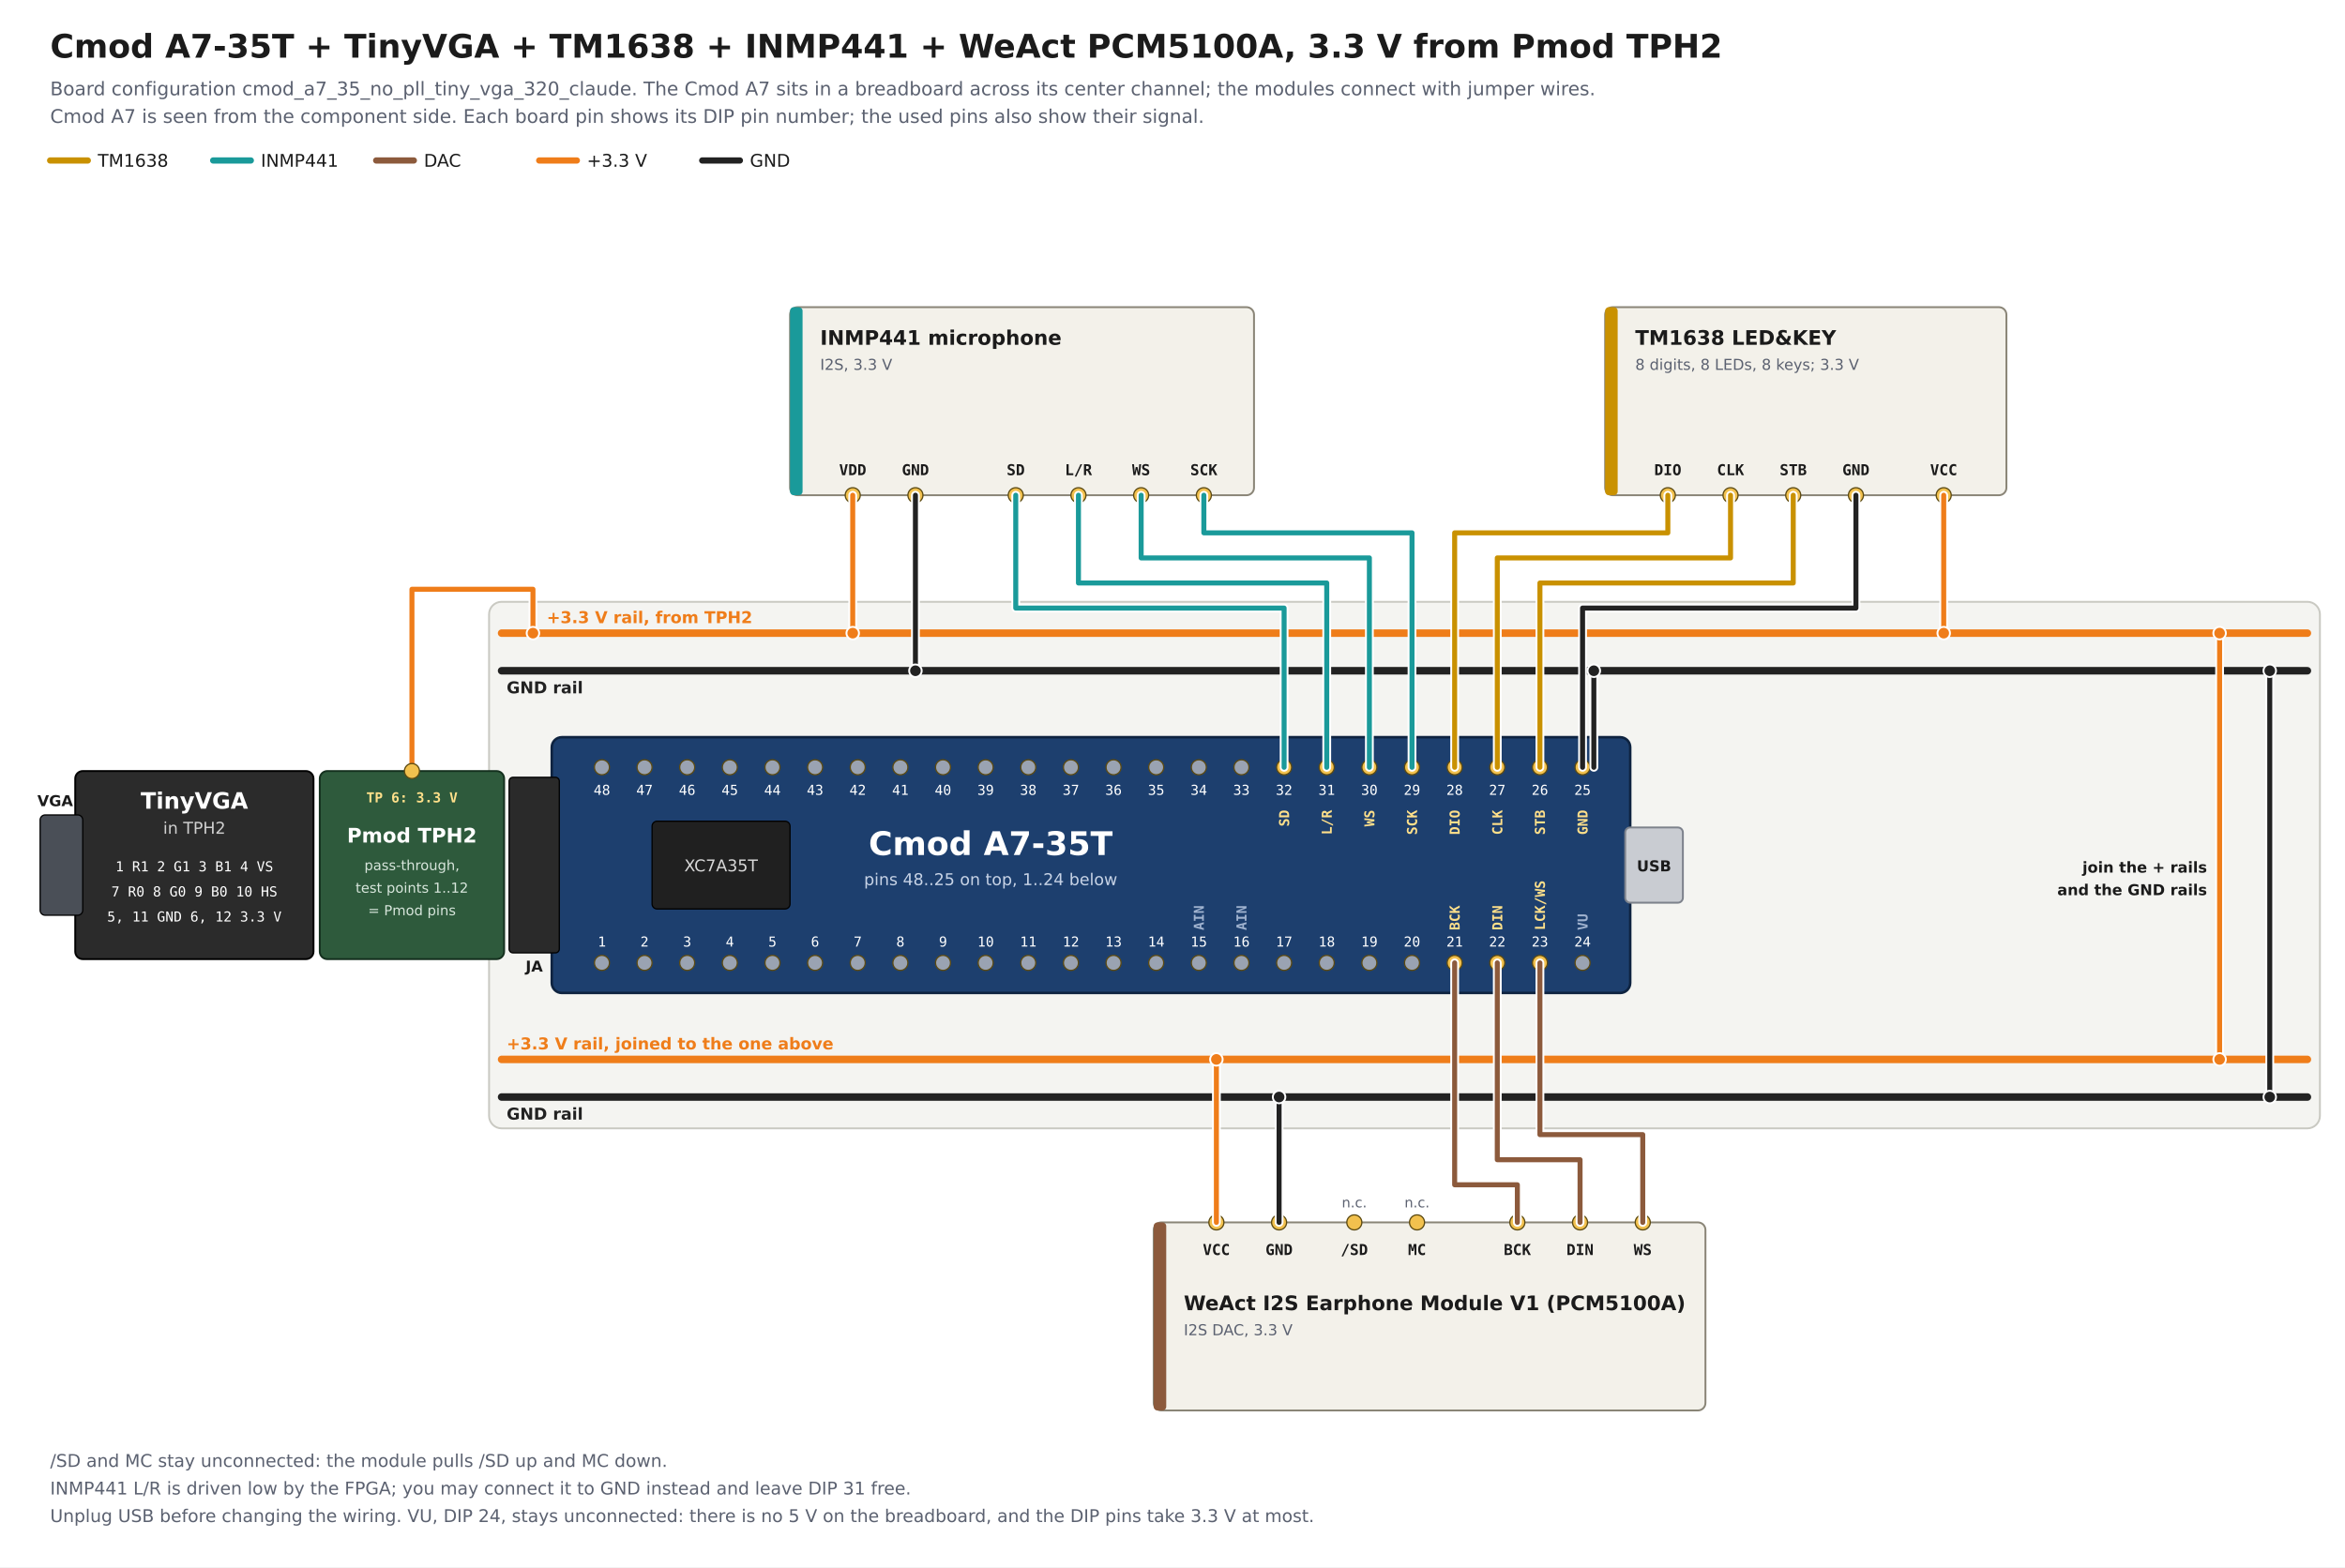
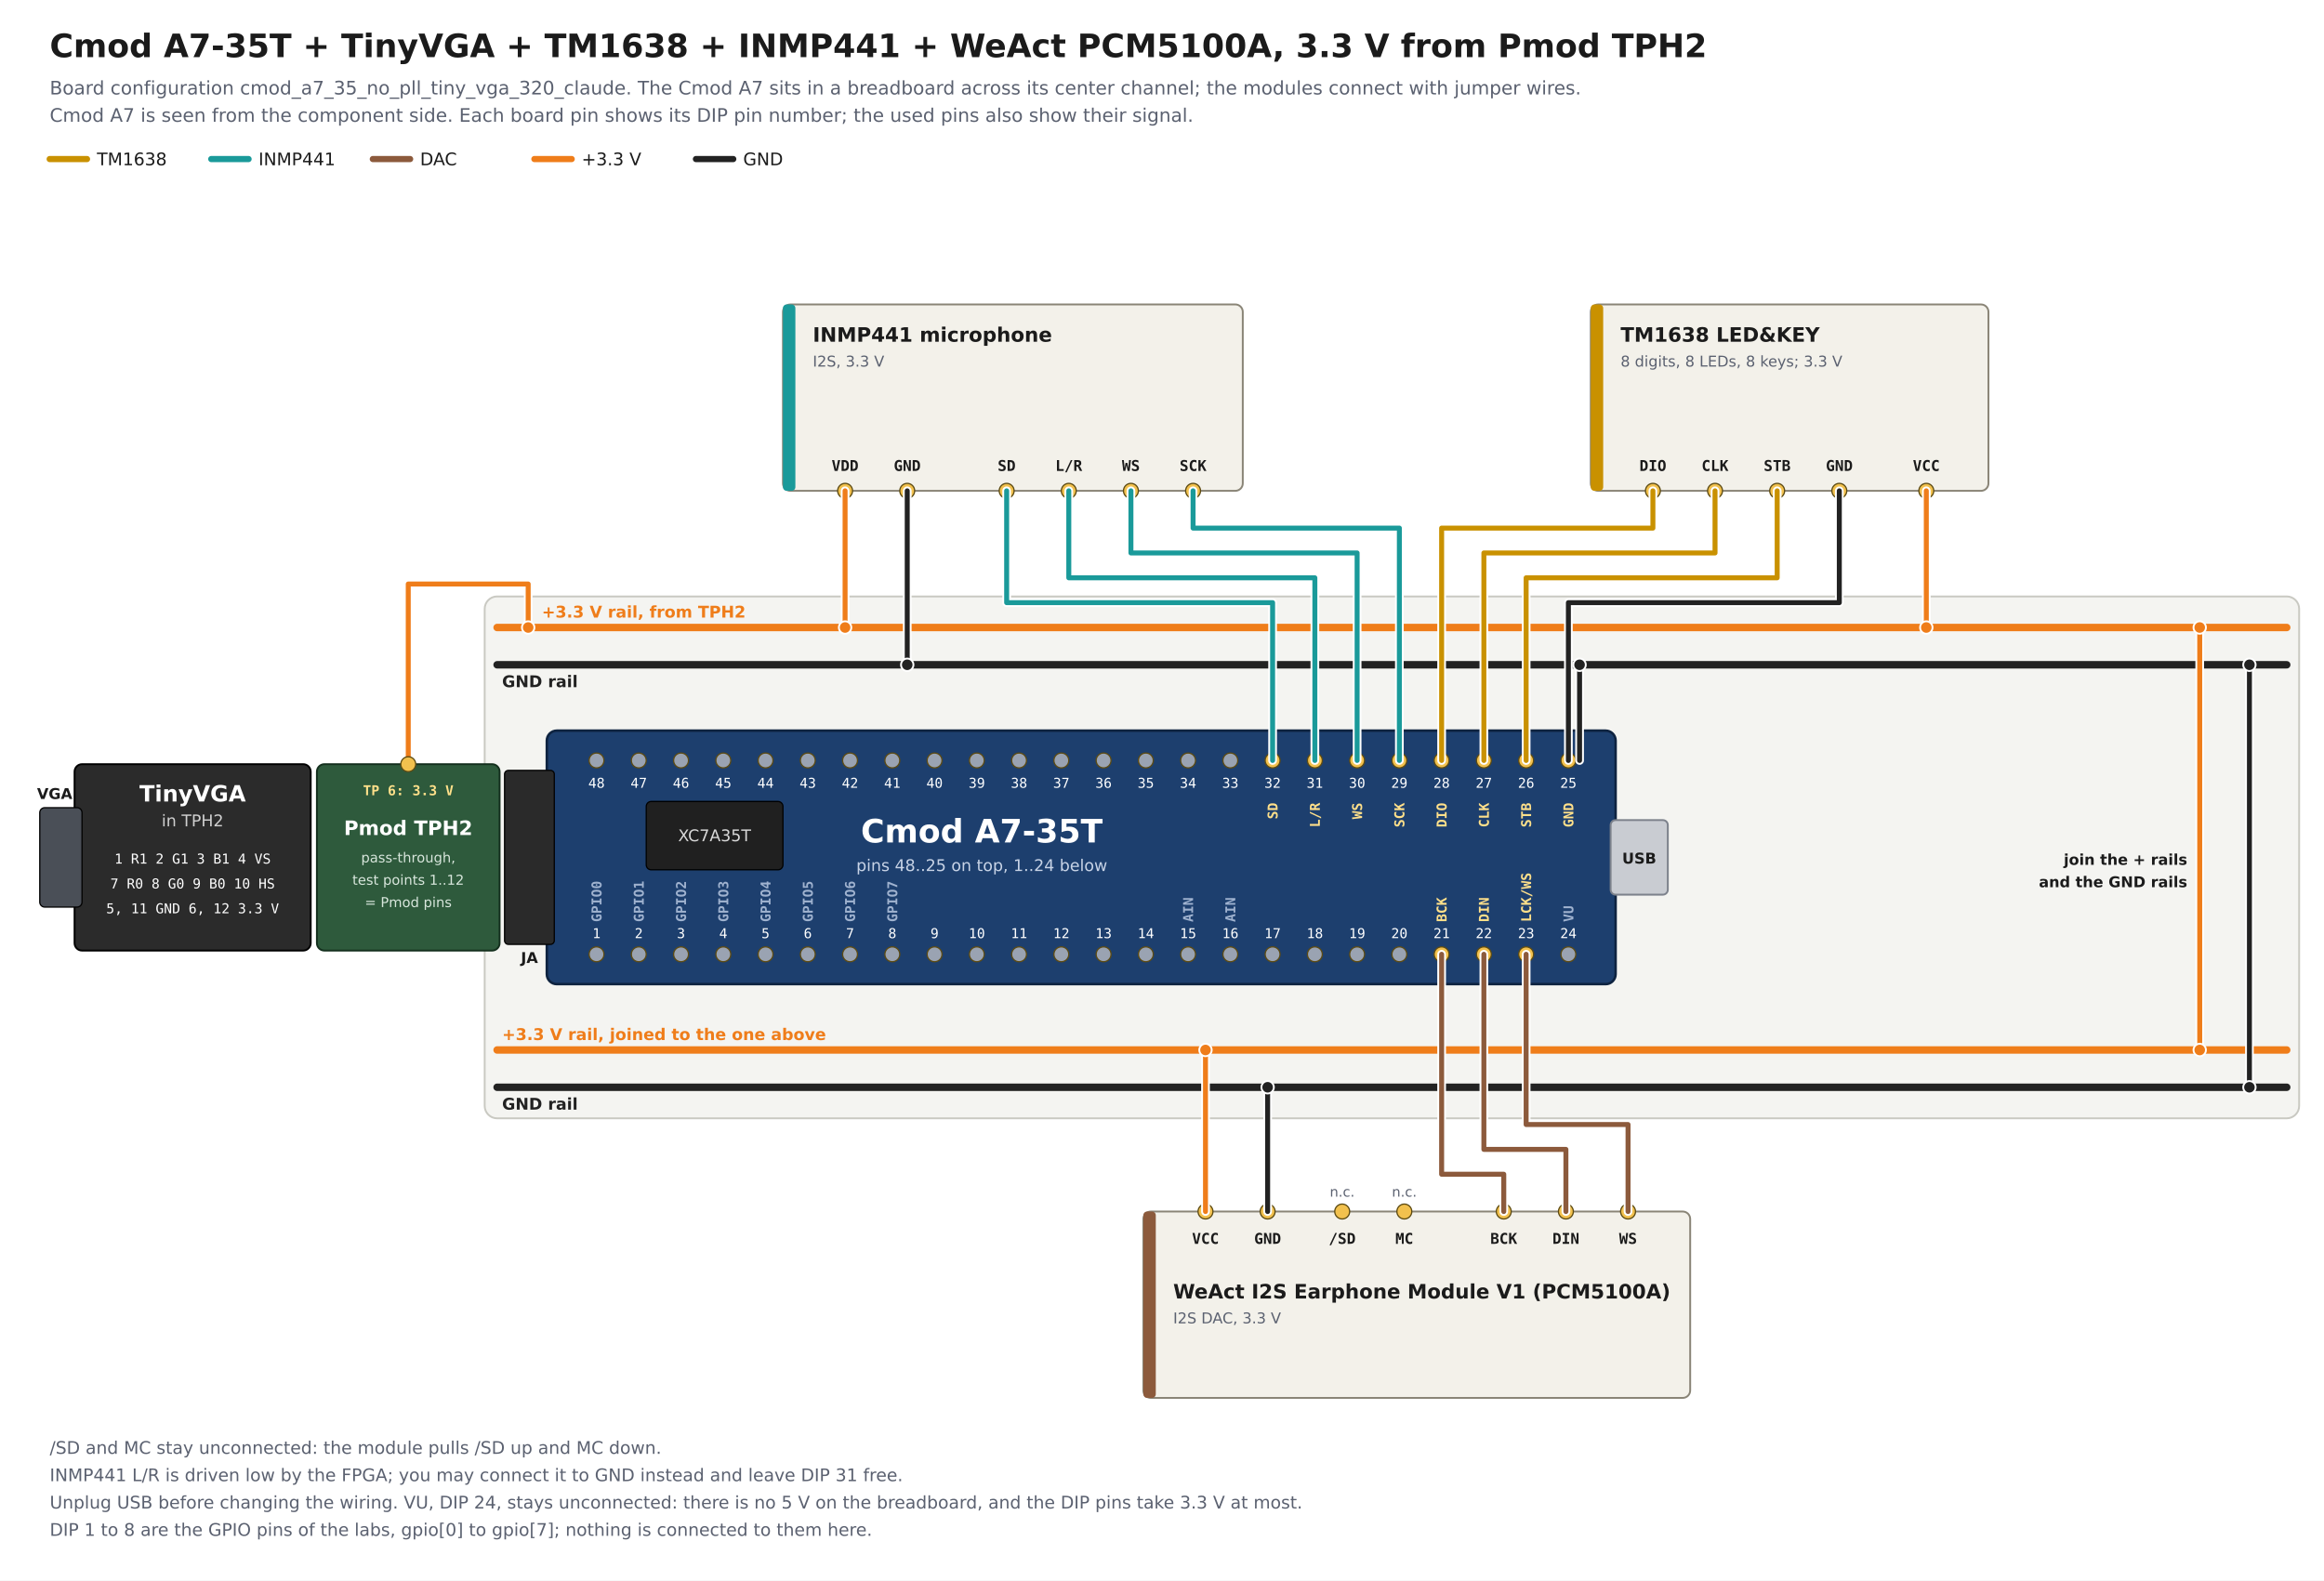
- <svg xmlns="http://www.w3.org/2000/svg" width="1870" height="1250" viewBox="0 0 1870 1250">
-   <rect width="1870" height="1250" fill="#ffffff" />
+ <svg xmlns="http://www.w3.org/2000/svg" width="1870" height="1272" viewBox="0 0 1870 1272">
+   <rect width="1870" height="1272" fill="#ffffff" />
  <text x="40" y="46" font-family="DejaVu Sans, Liberation Sans, Arial, sans-serif" font-size="26" font-weight="bold" fill="#1b1b1b" text-anchor="start">Cmod A7-35T + TinyVGA + TM1638 + INMP441 + WeAct PCM5100A, 3.3 V from Pmod TPH2</text>
  <text x="40" y="76" font-family="DejaVu Sans, Liberation Sans, Arial, sans-serif" font-size="15" font-weight="normal" fill="#5b6170" text-anchor="start">Board configuration cmod_a7_35_no_pll_tiny_vga_320_claude. The Cmod A7 sits in a breadboard across its center channel; the modules connect with jumper wires.</text>
  <text x="40" y="98" font-family="DejaVu Sans, Liberation Sans, Arial, sans-serif" font-size="15" font-weight="normal" fill="#5b6170" text-anchor="start">Cmod A7 is seen from the component side. Each board pin shows its DIP pin number; the used pins also show their signal.</text>
  <line x1="40" y1="128" x2="70" y2="128" stroke="#c99100" stroke-width="5" stroke-linecap="round" />
  <text x="78" y="133" font-family="DejaVu Sans, Liberation Sans, Arial, sans-serif" font-size="14" font-weight="normal" fill="#1b1b1b" text-anchor="start">TM1638</text>
  <line x1="170" y1="128" x2="200" y2="128" stroke="#1a9a9a" stroke-width="5" stroke-linecap="round" />
  <text x="208" y="133" font-family="DejaVu Sans, Liberation Sans, Arial, sans-serif" font-size="14" font-weight="normal" fill="#1b1b1b" text-anchor="start">INMP441</text>
  <line x1="300" y1="128" x2="330" y2="128" stroke="#8c5a3c" stroke-width="5" stroke-linecap="round" />
  <text x="338" y="133" font-family="DejaVu Sans, Liberation Sans, Arial, sans-serif" font-size="14" font-weight="normal" fill="#1b1b1b" text-anchor="start">DAC</text>
  <line x1="430" y1="128" x2="460" y2="128" stroke="#ef7d1a" stroke-width="5" stroke-linecap="round" />
  <text x="468" y="133" font-family="DejaVu Sans, Liberation Sans, Arial, sans-serif" font-size="14" font-weight="normal" fill="#1b1b1b" text-anchor="start">+3.3 V</text>
  <line x1="560" y1="128" x2="590" y2="128" stroke="#222222" stroke-width="5" stroke-linecap="round" />
  <text x="598" y="133" font-family="DejaVu Sans, Liberation Sans, Arial, sans-serif" font-size="14" font-weight="normal" fill="#1b1b1b" text-anchor="start">GND</text>
  <g transform="translate(150 0)">
    <rect x="240" y="480" width="1460" height="420" rx="10" fill="#f4f4f1" stroke="#c9c9c2" stroke-width="1.5" />
    <text x="286" y="497" font-family="DejaVu Sans, Liberation Sans, Arial, sans-serif" font-size="13" font-weight="bold" fill="#ef7d1a" text-anchor="start">+3.3 V rail, from TPH2</text>
    <text x="254" y="553" font-family="DejaVu Sans, Liberation Sans, Arial, sans-serif" font-size="13" font-weight="bold" fill="#222222" text-anchor="start">GND rail</text>
    <text x="254" y="837" font-family="DejaVu Sans, Liberation Sans, Arial, sans-serif" font-size="13" font-weight="bold" fill="#ef7d1a" text-anchor="start">+3.3 V rail, joined to the one above</text>
    <text x="254" y="893" font-family="DejaVu Sans, Liberation Sans, Arial, sans-serif" font-size="13" font-weight="bold" fill="#222222" text-anchor="start">GND rail</text>
    <line x1="250" y1="505" x2="1690" y2="505" stroke="#ef7d1a" stroke-width="6" stroke-linecap="round" />
    <line x1="250" y1="535" x2="1690" y2="535" stroke="#222222" stroke-width="6" stroke-linecap="round" />
    <line x1="250" y1="845" x2="1690" y2="845" stroke="#ef7d1a" stroke-width="6" stroke-linecap="round" />
    <line x1="250" y1="875" x2="1690" y2="875" stroke="#222222" stroke-width="6" stroke-linecap="round" />
    <rect x="290" y="588" width="860" height="204" rx="8" fill="#1d3f6e" stroke="#0e2340" stroke-width="2" />
    <rect x="1146" y="660" width="46" height="60" rx="4" fill="#c9ccd2" stroke="#7d828c" stroke-width="1.5" />
    <text x="1169" y="695" font-family="DejaVu Sans, Liberation Sans, Arial, sans-serif" font-size="12" font-weight="bold" fill="#1b1b1b" text-anchor="middle">USB</text>
-     <rect x="370" y="655" width="110" height="70" rx="4" fill="#202020" stroke="#000000" stroke-width="1" />
-     <text x="425" y="695" font-family="DejaVu Sans, Liberation Sans, Arial, sans-serif" font-size="13" font-weight="normal" fill="#d8d8d8" text-anchor="middle">XC7A35T</text>
-     <text x="640" y="682" font-family="DejaVu Sans, Liberation Sans, Arial, sans-serif" font-size="26" font-weight="bold" fill="#ffffff" text-anchor="middle">Cmod A7-35T</text>
-     <text x="640" y="706" font-family="DejaVu Sans, Liberation Sans, Arial, sans-serif" font-size="13" font-weight="normal" fill="#c7d3e6" text-anchor="middle">pins 48..25 on top, 1..24 below</text>
+     <rect x="370" y="645" width="110" height="55" rx="4" fill="#202020" stroke="#000000" stroke-width="1" />
+     <text x="425" y="677" font-family="DejaVu Sans, Liberation Sans, Arial, sans-serif" font-size="13" font-weight="normal" fill="#d8d8d8" text-anchor="middle">XC7A35T</text>
+     <text x="640" y="678" font-family="DejaVu Sans, Liberation Sans, Arial, sans-serif" font-size="26" font-weight="bold" fill="#ffffff" text-anchor="middle">Cmod A7-35T</text>
+     <text x="640" y="701" font-family="DejaVu Sans, Liberation Sans, Arial, sans-serif" font-size="13" font-weight="normal" fill="#c7d3e6" text-anchor="middle">pins 48..25 on top, 1..24 below</text>
    <circle cx="330" cy="768" r="6" fill="#9aa3b2" stroke="#5c4a12" stroke-width="1" />
    <text x="330" y="755" font-family="DejaVu Sans Mono, Liberation Mono, monospace" font-size="11" font-weight="normal" fill="#ffffff" text-anchor="middle">1</text>
+     <text x="334" y="742" font-family="DejaVu Sans Mono, Liberation Mono, monospace" font-size="11" font-weight="bold" fill="#9fb2cf" text-anchor="start" transform="rotate(-90 334 742)">GPIO0</text>
    <circle cx="364" cy="768" r="6" fill="#9aa3b2" stroke="#5c4a12" stroke-width="1" />
    <text x="364" y="755" font-family="DejaVu Sans Mono, Liberation Mono, monospace" font-size="11" font-weight="normal" fill="#ffffff" text-anchor="middle">2</text>
+     <text x="368" y="742" font-family="DejaVu Sans Mono, Liberation Mono, monospace" font-size="11" font-weight="bold" fill="#9fb2cf" text-anchor="start" transform="rotate(-90 368 742)">GPIO1</text>
    <circle cx="398" cy="768" r="6" fill="#9aa3b2" stroke="#5c4a12" stroke-width="1" />
    <text x="398" y="755" font-family="DejaVu Sans Mono, Liberation Mono, monospace" font-size="11" font-weight="normal" fill="#ffffff" text-anchor="middle">3</text>
+     <text x="402" y="742" font-family="DejaVu Sans Mono, Liberation Mono, monospace" font-size="11" font-weight="bold" fill="#9fb2cf" text-anchor="start" transform="rotate(-90 402 742)">GPIO2</text>
    <circle cx="432" cy="768" r="6" fill="#9aa3b2" stroke="#5c4a12" stroke-width="1" />
    <text x="432" y="755" font-family="DejaVu Sans Mono, Liberation Mono, monospace" font-size="11" font-weight="normal" fill="#ffffff" text-anchor="middle">4</text>
+     <text x="436" y="742" font-family="DejaVu Sans Mono, Liberation Mono, monospace" font-size="11" font-weight="bold" fill="#9fb2cf" text-anchor="start" transform="rotate(-90 436 742)">GPIO3</text>
    <circle cx="466" cy="768" r="6" fill="#9aa3b2" stroke="#5c4a12" stroke-width="1" />
    <text x="466" y="755" font-family="DejaVu Sans Mono, Liberation Mono, monospace" font-size="11" font-weight="normal" fill="#ffffff" text-anchor="middle">5</text>
+     <text x="470" y="742" font-family="DejaVu Sans Mono, Liberation Mono, monospace" font-size="11" font-weight="bold" fill="#9fb2cf" text-anchor="start" transform="rotate(-90 470 742)">GPIO4</text>
    <circle cx="500" cy="768" r="6" fill="#9aa3b2" stroke="#5c4a12" stroke-width="1" />
    <text x="500" y="755" font-family="DejaVu Sans Mono, Liberation Mono, monospace" font-size="11" font-weight="normal" fill="#ffffff" text-anchor="middle">6</text>
+     <text x="504" y="742" font-family="DejaVu Sans Mono, Liberation Mono, monospace" font-size="11" font-weight="bold" fill="#9fb2cf" text-anchor="start" transform="rotate(-90 504 742)">GPIO5</text>
    <circle cx="534" cy="768" r="6" fill="#9aa3b2" stroke="#5c4a12" stroke-width="1" />
    <text x="534" y="755" font-family="DejaVu Sans Mono, Liberation Mono, monospace" font-size="11" font-weight="normal" fill="#ffffff" text-anchor="middle">7</text>
+     <text x="538" y="742" font-family="DejaVu Sans Mono, Liberation Mono, monospace" font-size="11" font-weight="bold" fill="#9fb2cf" text-anchor="start" transform="rotate(-90 538 742)">GPIO6</text>
    <circle cx="568" cy="768" r="6" fill="#9aa3b2" stroke="#5c4a12" stroke-width="1" />
    <text x="568" y="755" font-family="DejaVu Sans Mono, Liberation Mono, monospace" font-size="11" font-weight="normal" fill="#ffffff" text-anchor="middle">8</text>
+     <text x="572" y="742" font-family="DejaVu Sans Mono, Liberation Mono, monospace" font-size="11" font-weight="bold" fill="#9fb2cf" text-anchor="start" transform="rotate(-90 572 742)">GPIO7</text>
    <circle cx="602" cy="768" r="6" fill="#9aa3b2" stroke="#5c4a12" stroke-width="1" />
    <text x="602" y="755" font-family="DejaVu Sans Mono, Liberation Mono, monospace" font-size="11" font-weight="normal" fill="#ffffff" text-anchor="middle">9</text>
    <circle cx="636" cy="768" r="6" fill="#9aa3b2" stroke="#5c4a12" stroke-width="1" />
    <text x="636" y="755" font-family="DejaVu Sans Mono, Liberation Mono, monospace" font-size="11" font-weight="normal" fill="#ffffff" text-anchor="middle">10</text>
    <circle cx="670" cy="768" r="6" fill="#9aa3b2" stroke="#5c4a12" stroke-width="1" />
    <text x="670" y="755" font-family="DejaVu Sans Mono, Liberation Mono, monospace" font-size="11" font-weight="normal" fill="#ffffff" text-anchor="middle">11</text>
    <circle cx="704" cy="768" r="6" fill="#9aa3b2" stroke="#5c4a12" stroke-width="1" />
    <text x="704" y="755" font-family="DejaVu Sans Mono, Liberation Mono, monospace" font-size="11" font-weight="normal" fill="#ffffff" text-anchor="middle">12</text>
    <circle cx="738" cy="768" r="6" fill="#9aa3b2" stroke="#5c4a12" stroke-width="1" />
    <text x="738" y="755" font-family="DejaVu Sans Mono, Liberation Mono, monospace" font-size="11" font-weight="normal" fill="#ffffff" text-anchor="middle">13</text>
    <circle cx="772" cy="768" r="6" fill="#9aa3b2" stroke="#5c4a12" stroke-width="1" />
    <text x="772" y="755" font-family="DejaVu Sans Mono, Liberation Mono, monospace" font-size="11" font-weight="normal" fill="#ffffff" text-anchor="middle">14</text>
    <circle cx="806" cy="768" r="6" fill="#9aa3b2" stroke="#5c4a12" stroke-width="1" />
    <text x="806" y="755" font-family="DejaVu Sans Mono, Liberation Mono, monospace" font-size="11" font-weight="normal" fill="#ffffff" text-anchor="middle">15</text>
    <text x="810" y="742" font-family="DejaVu Sans Mono, Liberation Mono, monospace" font-size="11" font-weight="bold" fill="#9fb2cf" text-anchor="start" transform="rotate(-90 810 742)">AIN</text>
    <circle cx="840" cy="768" r="6" fill="#9aa3b2" stroke="#5c4a12" stroke-width="1" />
    <text x="840" y="755" font-family="DejaVu Sans Mono, Liberation Mono, monospace" font-size="11" font-weight="normal" fill="#ffffff" text-anchor="middle">16</text>
    <text x="844" y="742" font-family="DejaVu Sans Mono, Liberation Mono, monospace" font-size="11" font-weight="bold" fill="#9fb2cf" text-anchor="start" transform="rotate(-90 844 742)">AIN</text>
    <circle cx="874" cy="768" r="6" fill="#9aa3b2" stroke="#5c4a12" stroke-width="1" />
    <text x="874" y="755" font-family="DejaVu Sans Mono, Liberation Mono, monospace" font-size="11" font-weight="normal" fill="#ffffff" text-anchor="middle">17</text>
    <circle cx="908" cy="768" r="6" fill="#9aa3b2" stroke="#5c4a12" stroke-width="1" />
    <text x="908" y="755" font-family="DejaVu Sans Mono, Liberation Mono, monospace" font-size="11" font-weight="normal" fill="#ffffff" text-anchor="middle">18</text>
    <circle cx="942" cy="768" r="6" fill="#9aa3b2" stroke="#5c4a12" stroke-width="1" />
    <text x="942" y="755" font-family="DejaVu Sans Mono, Liberation Mono, monospace" font-size="11" font-weight="normal" fill="#ffffff" text-anchor="middle">19</text>
    <circle cx="976" cy="768" r="6" fill="#9aa3b2" stroke="#5c4a12" stroke-width="1" />
    <text x="976" y="755" font-family="DejaVu Sans Mono, Liberation Mono, monospace" font-size="11" font-weight="normal" fill="#ffffff" text-anchor="middle">20</text>
    <circle cx="1010" cy="768" r="6" fill="#f2c14e" stroke="#5c4a12" stroke-width="1" />
    <text x="1010" y="755" font-family="DejaVu Sans Mono, Liberation Mono, monospace" font-size="11" font-weight="normal" fill="#ffffff" text-anchor="middle">21</text>
    <text x="1014" y="742" font-family="DejaVu Sans Mono, Liberation Mono, monospace" font-size="11" font-weight="bold" fill="#ffe08a" text-anchor="start" transform="rotate(-90 1014 742)">BCK</text>
    <circle cx="1044" cy="768" r="6" fill="#f2c14e" stroke="#5c4a12" stroke-width="1" />
    <text x="1044" y="755" font-family="DejaVu Sans Mono, Liberation Mono, monospace" font-size="11" font-weight="normal" fill="#ffffff" text-anchor="middle">22</text>
    <text x="1048" y="742" font-family="DejaVu Sans Mono, Liberation Mono, monospace" font-size="11" font-weight="bold" fill="#ffe08a" text-anchor="start" transform="rotate(-90 1048 742)">DIN</text>
    <circle cx="1078" cy="768" r="6" fill="#f2c14e" stroke="#5c4a12" stroke-width="1" />
    <text x="1078" y="755" font-family="DejaVu Sans Mono, Liberation Mono, monospace" font-size="11" font-weight="normal" fill="#ffffff" text-anchor="middle">23</text>
    <text x="1082" y="742" font-family="DejaVu Sans Mono, Liberation Mono, monospace" font-size="11" font-weight="bold" fill="#ffe08a" text-anchor="start" transform="rotate(-90 1082 742)">LCK/WS</text>
    <circle cx="1112" cy="768" r="6" fill="#9aa3b2" stroke="#5c4a12" stroke-width="1" />
    <text x="1112" y="755" font-family="DejaVu Sans Mono, Liberation Mono, monospace" font-size="11" font-weight="normal" fill="#ffffff" text-anchor="middle">24</text>
    <text x="1116" y="742" font-family="DejaVu Sans Mono, Liberation Mono, monospace" font-size="11" font-weight="bold" fill="#9fb2cf" text-anchor="start" transform="rotate(-90 1116 742)">VU</text>
    <circle cx="1112" cy="612" r="6" fill="#f2c14e" stroke="#5c4a12" stroke-width="1" />
    <text x="1112" y="634" font-family="DejaVu Sans Mono, Liberation Mono, monospace" font-size="11" font-weight="normal" fill="#ffffff" text-anchor="middle">25</text>
    <text x="1116" y="646" font-family="DejaVu Sans Mono, Liberation Mono, monospace" font-size="11" font-weight="bold" fill="#ffe08a" text-anchor="end" transform="rotate(-90 1116 646)">GND</text>
    <circle cx="1078" cy="612" r="6" fill="#f2c14e" stroke="#5c4a12" stroke-width="1" />
    <text x="1078" y="634" font-family="DejaVu Sans Mono, Liberation Mono, monospace" font-size="11" font-weight="normal" fill="#ffffff" text-anchor="middle">26</text>
    <text x="1082" y="646" font-family="DejaVu Sans Mono, Liberation Mono, monospace" font-size="11" font-weight="bold" fill="#ffe08a" text-anchor="end" transform="rotate(-90 1082 646)">STB</text>
    <circle cx="1044" cy="612" r="6" fill="#f2c14e" stroke="#5c4a12" stroke-width="1" />
    <text x="1044" y="634" font-family="DejaVu Sans Mono, Liberation Mono, monospace" font-size="11" font-weight="normal" fill="#ffffff" text-anchor="middle">27</text>
    <text x="1048" y="646" font-family="DejaVu Sans Mono, Liberation Mono, monospace" font-size="11" font-weight="bold" fill="#ffe08a" text-anchor="end" transform="rotate(-90 1048 646)">CLK</text>
    <circle cx="1010" cy="612" r="6" fill="#f2c14e" stroke="#5c4a12" stroke-width="1" />
    <text x="1010" y="634" font-family="DejaVu Sans Mono, Liberation Mono, monospace" font-size="11" font-weight="normal" fill="#ffffff" text-anchor="middle">28</text>
    <text x="1014" y="646" font-family="DejaVu Sans Mono, Liberation Mono, monospace" font-size="11" font-weight="bold" fill="#ffe08a" text-anchor="end" transform="rotate(-90 1014 646)">DIO</text>
    <circle cx="976" cy="612" r="6" fill="#f2c14e" stroke="#5c4a12" stroke-width="1" />
    <text x="976" y="634" font-family="DejaVu Sans Mono, Liberation Mono, monospace" font-size="11" font-weight="normal" fill="#ffffff" text-anchor="middle">29</text>
    <text x="980" y="646" font-family="DejaVu Sans Mono, Liberation Mono, monospace" font-size="11" font-weight="bold" fill="#ffe08a" text-anchor="end" transform="rotate(-90 980 646)">SCK</text>
    <circle cx="942" cy="612" r="6" fill="#f2c14e" stroke="#5c4a12" stroke-width="1" />
    <text x="942" y="634" font-family="DejaVu Sans Mono, Liberation Mono, monospace" font-size="11" font-weight="normal" fill="#ffffff" text-anchor="middle">30</text>
    <text x="946" y="646" font-family="DejaVu Sans Mono, Liberation Mono, monospace" font-size="11" font-weight="bold" fill="#ffe08a" text-anchor="end" transform="rotate(-90 946 646)">WS</text>
    <circle cx="908" cy="612" r="6" fill="#f2c14e" stroke="#5c4a12" stroke-width="1" />
    <text x="908" y="634" font-family="DejaVu Sans Mono, Liberation Mono, monospace" font-size="11" font-weight="normal" fill="#ffffff" text-anchor="middle">31</text>
    <text x="912" y="646" font-family="DejaVu Sans Mono, Liberation Mono, monospace" font-size="11" font-weight="bold" fill="#ffe08a" text-anchor="end" transform="rotate(-90 912 646)">L/R</text>
    <circle cx="874" cy="612" r="6" fill="#f2c14e" stroke="#5c4a12" stroke-width="1" />
    <text x="874" y="634" font-family="DejaVu Sans Mono, Liberation Mono, monospace" font-size="11" font-weight="normal" fill="#ffffff" text-anchor="middle">32</text>
    <text x="878" y="646" font-family="DejaVu Sans Mono, Liberation Mono, monospace" font-size="11" font-weight="bold" fill="#ffe08a" text-anchor="end" transform="rotate(-90 878 646)">SD</text>
    <circle cx="840" cy="612" r="6" fill="#9aa3b2" stroke="#5c4a12" stroke-width="1" />
    <text x="840" y="634" font-family="DejaVu Sans Mono, Liberation Mono, monospace" font-size="11" font-weight="normal" fill="#ffffff" text-anchor="middle">33</text>
    <circle cx="806" cy="612" r="6" fill="#9aa3b2" stroke="#5c4a12" stroke-width="1" />
    <text x="806" y="634" font-family="DejaVu Sans Mono, Liberation Mono, monospace" font-size="11" font-weight="normal" fill="#ffffff" text-anchor="middle">34</text>
    <circle cx="772" cy="612" r="6" fill="#9aa3b2" stroke="#5c4a12" stroke-width="1" />
    <text x="772" y="634" font-family="DejaVu Sans Mono, Liberation Mono, monospace" font-size="11" font-weight="normal" fill="#ffffff" text-anchor="middle">35</text>
    <circle cx="738" cy="612" r="6" fill="#9aa3b2" stroke="#5c4a12" stroke-width="1" />
    <text x="738" y="634" font-family="DejaVu Sans Mono, Liberation Mono, monospace" font-size="11" font-weight="normal" fill="#ffffff" text-anchor="middle">36</text>
    <circle cx="704" cy="612" r="6" fill="#9aa3b2" stroke="#5c4a12" stroke-width="1" />
    <text x="704" y="634" font-family="DejaVu Sans Mono, Liberation Mono, monospace" font-size="11" font-weight="normal" fill="#ffffff" text-anchor="middle">37</text>
    <circle cx="670" cy="612" r="6" fill="#9aa3b2" stroke="#5c4a12" stroke-width="1" />
    <text x="670" y="634" font-family="DejaVu Sans Mono, Liberation Mono, monospace" font-size="11" font-weight="normal" fill="#ffffff" text-anchor="middle">38</text>
    <circle cx="636" cy="612" r="6" fill="#9aa3b2" stroke="#5c4a12" stroke-width="1" />
    <text x="636" y="634" font-family="DejaVu Sans Mono, Liberation Mono, monospace" font-size="11" font-weight="normal" fill="#ffffff" text-anchor="middle">39</text>
    <circle cx="602" cy="612" r="6" fill="#9aa3b2" stroke="#5c4a12" stroke-width="1" />
    <text x="602" y="634" font-family="DejaVu Sans Mono, Liberation Mono, monospace" font-size="11" font-weight="normal" fill="#ffffff" text-anchor="middle">40</text>
    <circle cx="568" cy="612" r="6" fill="#9aa3b2" stroke="#5c4a12" stroke-width="1" />
    <text x="568" y="634" font-family="DejaVu Sans Mono, Liberation Mono, monospace" font-size="11" font-weight="normal" fill="#ffffff" text-anchor="middle">41</text>
    <circle cx="534" cy="612" r="6" fill="#9aa3b2" stroke="#5c4a12" stroke-width="1" />
    <text x="534" y="634" font-family="DejaVu Sans Mono, Liberation Mono, monospace" font-size="11" font-weight="normal" fill="#ffffff" text-anchor="middle">42</text>
    <circle cx="500" cy="612" r="6" fill="#9aa3b2" stroke="#5c4a12" stroke-width="1" />
    <text x="500" y="634" font-family="DejaVu Sans Mono, Liberation Mono, monospace" font-size="11" font-weight="normal" fill="#ffffff" text-anchor="middle">43</text>
    <circle cx="466" cy="612" r="6" fill="#9aa3b2" stroke="#5c4a12" stroke-width="1" />
    <text x="466" y="634" font-family="DejaVu Sans Mono, Liberation Mono, monospace" font-size="11" font-weight="normal" fill="#ffffff" text-anchor="middle">44</text>
    <circle cx="432" cy="612" r="6" fill="#9aa3b2" stroke="#5c4a12" stroke-width="1" />
    <text x="432" y="634" font-family="DejaVu Sans Mono, Liberation Mono, monospace" font-size="11" font-weight="normal" fill="#ffffff" text-anchor="middle">45</text>
    <circle cx="398" cy="612" r="6" fill="#9aa3b2" stroke="#5c4a12" stroke-width="1" />
    <text x="398" y="634" font-family="DejaVu Sans Mono, Liberation Mono, monospace" font-size="11" font-weight="normal" fill="#ffffff" text-anchor="middle">46</text>
    <circle cx="364" cy="612" r="6" fill="#9aa3b2" stroke="#5c4a12" stroke-width="1" />
    <text x="364" y="634" font-family="DejaVu Sans Mono, Liberation Mono, monospace" font-size="11" font-weight="normal" fill="#ffffff" text-anchor="middle">47</text>
    <circle cx="330" cy="612" r="6" fill="#9aa3b2" stroke="#5c4a12" stroke-width="1" />
    <text x="330" y="634" font-family="DejaVu Sans Mono, Liberation Mono, monospace" font-size="11" font-weight="normal" fill="#ffffff" text-anchor="middle">48</text>
    <rect x="256" y="620" width="40" height="140" rx="3" fill="#2a2a2a" stroke="#000000" stroke-width="1" />
    <text x="276" y="775" font-family="DejaVu Sans, Liberation Sans, Arial, sans-serif" font-size="12" font-weight="bold" fill="#1b1b1b" text-anchor="middle">JA</text>
    <rect x="105" y="615" width="147" height="150" rx="6" fill="#2e5a3c" stroke="#14301e" stroke-width="1.5" />
    <text x="178.5" y="640" font-family="DejaVu Sans Mono, Liberation Mono, monospace" font-size="11" font-weight="bold" fill="#ffe08a" text-anchor="middle">TP 6: 3.3 V</text>
    <text x="178.5" y="672" font-family="DejaVu Sans, Liberation Sans, Arial, sans-serif" font-size="16" font-weight="bold" fill="#ffffff" text-anchor="middle">Pmod TPH2</text>
    <text x="178.5" y="694" font-family="DejaVu Sans, Liberation Sans, Arial, sans-serif" font-size="11" font-weight="normal" fill="#d8e6dc" text-anchor="middle">pass-through,</text>
    <text x="178.5" y="712" font-family="DejaVu Sans, Liberation Sans, Arial, sans-serif" font-size="11" font-weight="normal" fill="#d8e6dc" text-anchor="middle">test points 1..12</text>
    <text x="178.5" y="730" font-family="DejaVu Sans, Liberation Sans, Arial, sans-serif" font-size="11" font-weight="normal" fill="#d8e6dc" text-anchor="middle">= Pmod pins</text>
    <polyline points="178.5,615 178.5,470 275,470 275,505" fill="none" stroke="#ffffff" stroke-width="7" stroke-linejoin="round" stroke-linecap="round" />
    <polyline points="178.5,615 178.5,470 275,470 275,505" fill="none" stroke="#ef7d1a" stroke-width="4" stroke-linejoin="round" stroke-linecap="round" />
    <circle cx="178.5" cy="615" r="6" fill="#f2c14e" stroke="#5c4a12" stroke-width="1" />
    <circle cx="275" cy="505" r="5" fill="#ef7d1a" stroke="#ffffff" stroke-width="1.5" />
    <rect x="-90" y="615" width="190" height="150" rx="6" fill="#2b2b2b" stroke="#000000" stroke-width="1.5" />
    <rect x="-118" y="650" width="34" height="80" rx="4" fill="#4a4f57" stroke="#000000" stroke-width="1" />
    <text x="5" y="645" font-family="DejaVu Sans, Liberation Sans, Arial, sans-serif" font-size="18" font-weight="bold" fill="#ffffff" text-anchor="middle">TinyVGA</text>
    <text x="5" y="665" font-family="DejaVu Sans, Liberation Sans, Arial, sans-serif" font-size="13" font-weight="normal" fill="#d0d0d0" text-anchor="middle">in TPH2</text>
    <text x="5" y="695" font-family="DejaVu Sans Mono, Liberation Mono, monospace" font-size="11" font-weight="normal" fill="#ffffff" text-anchor="middle">1 R1  2 G1  3 B1  4 VS</text>
    <text x="5" y="715" font-family="DejaVu Sans Mono, Liberation Mono, monospace" font-size="11" font-weight="normal" fill="#ffffff" text-anchor="middle">7 R0  8 G0  9 B0 10 HS</text>
    <text x="5" y="735" font-family="DejaVu Sans Mono, Liberation Mono, monospace" font-size="11" font-weight="normal" fill="#ffffff" text-anchor="middle">5, 11 GND   6, 12 3.3 V</text>
    <text x="-106" y="643" font-family="DejaVu Sans, Liberation Sans, Arial, sans-serif" font-size="12" font-weight="bold" fill="#1b1b1b" text-anchor="middle">VGA</text>
    <polyline points="1121,612 1121,535" fill="none" stroke="#ffffff" stroke-width="7" stroke-linejoin="round" stroke-linecap="round" />
    <polyline points="1121,612 1121,535" fill="none" stroke="#222222" stroke-width="4" stroke-linejoin="round" stroke-linecap="round" />
    <circle cx="1121" cy="535" r="5" fill="#222222" stroke="#ffffff" stroke-width="1.5" />
    <polyline points="1620,505 1620,845" fill="none" stroke="#ffffff" stroke-width="7" stroke-linejoin="round" stroke-linecap="round" />
    <polyline points="1620,505 1620,845" fill="none" stroke="#ef7d1a" stroke-width="4" stroke-linejoin="round" stroke-linecap="round" />
    <circle cx="1620" cy="505" r="5" fill="#ef7d1a" stroke="#ffffff" stroke-width="1.5" />
    <circle cx="1620" cy="845" r="5" fill="#ef7d1a" stroke="#ffffff" stroke-width="1.5" />
    <polyline points="1660,535 1660,875" fill="none" stroke="#ffffff" stroke-width="7" stroke-linejoin="round" stroke-linecap="round" />
    <polyline points="1660,535 1660,875" fill="none" stroke="#222222" stroke-width="4" stroke-linejoin="round" stroke-linecap="round" />
    <circle cx="1660" cy="535" r="5" fill="#222222" stroke="#ffffff" stroke-width="1.5" />
    <circle cx="1660" cy="875" r="5" fill="#222222" stroke="#ffffff" stroke-width="1.5" />
    <text x="1610" y="696" font-family="DejaVu Sans, Liberation Sans, Arial, sans-serif" font-size="12" font-weight="bold" fill="#1b1b1b" text-anchor="end">join the + rails</text>
    <text x="1610" y="714" font-family="DejaVu Sans, Liberation Sans, Arial, sans-serif" font-size="12" font-weight="bold" fill="#1b1b1b" text-anchor="end">and the GND rails</text>
    <rect x="480" y="245" width="370" height="150" rx="6" fill="#f3f1ea" stroke="#8a8577" stroke-width="1.5" />
    <rect x="480" y="245" width="10" height="150" rx="3" fill="#1a9a9a" stroke="none" stroke-width="1" />
    <text x="504" y="275" font-family="DejaVu Sans, Liberation Sans, Arial, sans-serif" font-size="16" font-weight="bold" fill="#1b1b1b" text-anchor="start">INMP441 microphone</text>
    <text x="504" y="295" font-family="DejaVu Sans, Liberation Sans, Arial, sans-serif" font-size="12" font-weight="normal" fill="#5b6170" text-anchor="start">I2S, 3.3 V</text>
    <circle cx="530" cy="395" r="6" fill="#f2c14e" stroke="#5c4a12" stroke-width="1" />
    <text x="530" y="379" font-family="DejaVu Sans Mono, Liberation Mono, monospace" font-size="12" font-weight="bold" fill="#1b1b1b" text-anchor="middle">VDD</text>
    <circle cx="580" cy="395" r="6" fill="#f2c14e" stroke="#5c4a12" stroke-width="1" />
    <text x="580" y="379" font-family="DejaVu Sans Mono, Liberation Mono, monospace" font-size="12" font-weight="bold" fill="#1b1b1b" text-anchor="middle">GND</text>
    <circle cx="660" cy="395" r="6" fill="#f2c14e" stroke="#5c4a12" stroke-width="1" />
    <text x="660" y="379" font-family="DejaVu Sans Mono, Liberation Mono, monospace" font-size="12" font-weight="bold" fill="#1b1b1b" text-anchor="middle">SD</text>
    <circle cx="710" cy="395" r="6" fill="#f2c14e" stroke="#5c4a12" stroke-width="1" />
    <text x="710" y="379" font-family="DejaVu Sans Mono, Liberation Mono, monospace" font-size="12" font-weight="bold" fill="#1b1b1b" text-anchor="middle">L/R</text>
    <circle cx="760" cy="395" r="6" fill="#f2c14e" stroke="#5c4a12" stroke-width="1" />
    <text x="760" y="379" font-family="DejaVu Sans Mono, Liberation Mono, monospace" font-size="12" font-weight="bold" fill="#1b1b1b" text-anchor="middle">WS</text>
    <circle cx="810" cy="395" r="6" fill="#f2c14e" stroke="#5c4a12" stroke-width="1" />
    <text x="810" y="379" font-family="DejaVu Sans Mono, Liberation Mono, monospace" font-size="12" font-weight="bold" fill="#1b1b1b" text-anchor="middle">SCK</text>
    <polyline points="530,395 530,505" fill="none" stroke="#ffffff" stroke-width="7" stroke-linejoin="round" stroke-linecap="round" />
    <polyline points="530,395 530,505" fill="none" stroke="#ef7d1a" stroke-width="4" stroke-linejoin="round" stroke-linecap="round" />
    <circle cx="530" cy="505" r="5" fill="#ef7d1a" stroke="#ffffff" stroke-width="1.5" />
    <polyline points="580,395 580,535" fill="none" stroke="#ffffff" stroke-width="7" stroke-linejoin="round" stroke-linecap="round" />
    <polyline points="580,395 580,535" fill="none" stroke="#222222" stroke-width="4" stroke-linejoin="round" stroke-linecap="round" />
    <circle cx="580" cy="535" r="5" fill="#222222" stroke="#ffffff" stroke-width="1.5" />
    <polyline points="976,612 976,425 810,425 810,395" fill="none" stroke="#ffffff" stroke-width="7" stroke-linejoin="round" stroke-linecap="round" />
    <polyline points="976,612 976,425 810,425 810,395" fill="none" stroke="#1a9a9a" stroke-width="4" stroke-linejoin="round" stroke-linecap="round" />
    <polyline points="942,612 942,445 760,445 760,395" fill="none" stroke="#ffffff" stroke-width="7" stroke-linejoin="round" stroke-linecap="round" />
    <polyline points="942,612 942,445 760,445 760,395" fill="none" stroke="#1a9a9a" stroke-width="4" stroke-linejoin="round" stroke-linecap="round" />
    <polyline points="908,612 908,465 710,465 710,395" fill="none" stroke="#ffffff" stroke-width="7" stroke-linejoin="round" stroke-linecap="round" />
    <polyline points="908,612 908,465 710,465 710,395" fill="none" stroke="#1a9a9a" stroke-width="4" stroke-linejoin="round" stroke-linecap="round" />
    <polyline points="874,612 874,485 660,485 660,395" fill="none" stroke="#ffffff" stroke-width="7" stroke-linejoin="round" stroke-linecap="round" />
    <polyline points="874,612 874,485 660,485 660,395" fill="none" stroke="#1a9a9a" stroke-width="4" stroke-linejoin="round" stroke-linecap="round" />
    <rect x="1130" y="245" width="320" height="150" rx="6" fill="#f3f1ea" stroke="#8a8577" stroke-width="1.5" />
    <rect x="1130" y="245" width="10" height="150" rx="3" fill="#c99100" stroke="none" stroke-width="1" />
    <text x="1154" y="275" font-family="DejaVu Sans, Liberation Sans, Arial, sans-serif" font-size="16" font-weight="bold" fill="#1b1b1b" text-anchor="start">TM1638 LED&amp;KEY</text>
    <text x="1154" y="295" font-family="DejaVu Sans, Liberation Sans, Arial, sans-serif" font-size="12" font-weight="normal" fill="#5b6170" text-anchor="start">8 digits, 8 LEDs, 8 keys; 3.3 V</text>
    <circle cx="1180" cy="395" r="6" fill="#f2c14e" stroke="#5c4a12" stroke-width="1" />
    <text x="1180" y="379" font-family="DejaVu Sans Mono, Liberation Mono, monospace" font-size="12" font-weight="bold" fill="#1b1b1b" text-anchor="middle">DIO</text>
    <circle cx="1230" cy="395" r="6" fill="#f2c14e" stroke="#5c4a12" stroke-width="1" />
    <text x="1230" y="379" font-family="DejaVu Sans Mono, Liberation Mono, monospace" font-size="12" font-weight="bold" fill="#1b1b1b" text-anchor="middle">CLK</text>
    <circle cx="1280" cy="395" r="6" fill="#f2c14e" stroke="#5c4a12" stroke-width="1" />
    <text x="1280" y="379" font-family="DejaVu Sans Mono, Liberation Mono, monospace" font-size="12" font-weight="bold" fill="#1b1b1b" text-anchor="middle">STB</text>
    <circle cx="1330" cy="395" r="6" fill="#f2c14e" stroke="#5c4a12" stroke-width="1" />
    <text x="1330" y="379" font-family="DejaVu Sans Mono, Liberation Mono, monospace" font-size="12" font-weight="bold" fill="#1b1b1b" text-anchor="middle">GND</text>
    <circle cx="1400" cy="395" r="6" fill="#f2c14e" stroke="#5c4a12" stroke-width="1" />
    <text x="1400" y="379" font-family="DejaVu Sans Mono, Liberation Mono, monospace" font-size="12" font-weight="bold" fill="#1b1b1b" text-anchor="middle">VCC</text>
    <polyline points="1400,395 1400,505" fill="none" stroke="#ffffff" stroke-width="7" stroke-linejoin="round" stroke-linecap="round" />
    <polyline points="1400,395 1400,505" fill="none" stroke="#ef7d1a" stroke-width="4" stroke-linejoin="round" stroke-linecap="round" />
    <circle cx="1400" cy="505" r="5" fill="#ef7d1a" stroke="#ffffff" stroke-width="1.5" />
    <polyline points="1010,612 1010,425 1180,425 1180,395" fill="none" stroke="#ffffff" stroke-width="7" stroke-linejoin="round" stroke-linecap="round" />
    <polyline points="1010,612 1010,425 1180,425 1180,395" fill="none" stroke="#c99100" stroke-width="4" stroke-linejoin="round" stroke-linecap="round" />
    <polyline points="1044,612 1044,445 1230,445 1230,395" fill="none" stroke="#ffffff" stroke-width="7" stroke-linejoin="round" stroke-linecap="round" />
    <polyline points="1044,612 1044,445 1230,445 1230,395" fill="none" stroke="#c99100" stroke-width="4" stroke-linejoin="round" stroke-linecap="round" />
    <polyline points="1078,612 1078,465 1280,465 1280,395" fill="none" stroke="#ffffff" stroke-width="7" stroke-linejoin="round" stroke-linecap="round" />
    <polyline points="1078,612 1078,465 1280,465 1280,395" fill="none" stroke="#c99100" stroke-width="4" stroke-linejoin="round" stroke-linecap="round" />
    <polyline points="1112,612 1112,485 1330,485 1330,395" fill="none" stroke="#ffffff" stroke-width="7" stroke-linejoin="round" stroke-linecap="round" />
    <polyline points="1112,612 1112,485 1330,485 1330,395" fill="none" stroke="#222222" stroke-width="4" stroke-linejoin="round" stroke-linecap="round" />
    <rect x="770" y="975" width="440" height="150" rx="6" fill="#f3f1ea" stroke="#8a8577" stroke-width="1.5" />
    <rect x="770" y="975" width="10" height="150" rx="3" fill="#8c5a3c" stroke="none" stroke-width="1" />
    <text x="794" y="1045" font-family="DejaVu Sans, Liberation Sans, Arial, sans-serif" font-size="16" font-weight="bold" fill="#1b1b1b" text-anchor="start">WeAct I2S Earphone Module V1 (PCM5100A)</text>
    <text x="794" y="1065" font-family="DejaVu Sans, Liberation Sans, Arial, sans-serif" font-size="12" font-weight="normal" fill="#5b6170" text-anchor="start">I2S DAC, 3.3 V</text>
    <circle cx="820" cy="975" r="6" fill="#f2c14e" stroke="#5c4a12" stroke-width="1" />
    <text x="820" y="1001" font-family="DejaVu Sans Mono, Liberation Mono, monospace" font-size="12" font-weight="bold" fill="#1b1b1b" text-anchor="middle">VCC</text>
    <circle cx="870" cy="975" r="6" fill="#f2c14e" stroke="#5c4a12" stroke-width="1" />
    <text x="870" y="1001" font-family="DejaVu Sans Mono, Liberation Mono, monospace" font-size="12" font-weight="bold" fill="#1b1b1b" text-anchor="middle">GND</text>
    <circle cx="930" cy="975" r="6" fill="#f2c14e" stroke="#5c4a12" stroke-width="1" />
    <text x="930" y="1001" font-family="DejaVu Sans Mono, Liberation Mono, monospace" font-size="12" font-weight="bold" fill="#1b1b1b" text-anchor="middle">/SD</text>
    <circle cx="980" cy="975" r="6" fill="#f2c14e" stroke="#5c4a12" stroke-width="1" />
    <text x="980" y="1001" font-family="DejaVu Sans Mono, Liberation Mono, monospace" font-size="12" font-weight="bold" fill="#1b1b1b" text-anchor="middle">MC</text>
    <circle cx="1060" cy="975" r="6" fill="#f2c14e" stroke="#5c4a12" stroke-width="1" />
    <text x="1060" y="1001" font-family="DejaVu Sans Mono, Liberation Mono, monospace" font-size="12" font-weight="bold" fill="#1b1b1b" text-anchor="middle">BCK</text>
    <circle cx="1110" cy="975" r="6" fill="#f2c14e" stroke="#5c4a12" stroke-width="1" />
    <text x="1110" y="1001" font-family="DejaVu Sans Mono, Liberation Mono, monospace" font-size="12" font-weight="bold" fill="#1b1b1b" text-anchor="middle">DIN</text>
    <circle cx="1160" cy="975" r="6" fill="#f2c14e" stroke="#5c4a12" stroke-width="1" />
    <text x="1160" y="1001" font-family="DejaVu Sans Mono, Liberation Mono, monospace" font-size="12" font-weight="bold" fill="#1b1b1b" text-anchor="middle">WS</text>
    <polyline points="820,975 820,845" fill="none" stroke="#ffffff" stroke-width="7" stroke-linejoin="round" stroke-linecap="round" />
    <polyline points="820,975 820,845" fill="none" stroke="#ef7d1a" stroke-width="4" stroke-linejoin="round" stroke-linecap="round" />
    <circle cx="820" cy="845" r="5" fill="#ef7d1a" stroke="#ffffff" stroke-width="1.5" />
    <polyline points="870,975 870,875" fill="none" stroke="#ffffff" stroke-width="7" stroke-linejoin="round" stroke-linecap="round" />
    <polyline points="870,975 870,875" fill="none" stroke="#222222" stroke-width="4" stroke-linejoin="round" stroke-linecap="round" />
    <circle cx="870" cy="875" r="5" fill="#222222" stroke="#ffffff" stroke-width="1.5" />
    <text x="930" y="963" font-family="DejaVu Sans, Liberation Sans, Arial, sans-serif" font-size="11" font-weight="normal" fill="#5b6170" text-anchor="middle">n.c.</text>
    <text x="980" y="963" font-family="DejaVu Sans, Liberation Sans, Arial, sans-serif" font-size="11" font-weight="normal" fill="#5b6170" text-anchor="middle">n.c.</text>
    <polyline points="1010,768 1010,945 1060,945 1060,975" fill="none" stroke="#ffffff" stroke-width="7" stroke-linejoin="round" stroke-linecap="round" />
    <polyline points="1010,768 1010,945 1060,945 1060,975" fill="none" stroke="#8c5a3c" stroke-width="4" stroke-linejoin="round" stroke-linecap="round" />
    <polyline points="1044,768 1044,925 1110,925 1110,975" fill="none" stroke="#ffffff" stroke-width="7" stroke-linejoin="round" stroke-linecap="round" />
    <polyline points="1044,768 1044,925 1110,925 1110,975" fill="none" stroke="#8c5a3c" stroke-width="4" stroke-linejoin="round" stroke-linecap="round" />
    <polyline points="1078,768 1078,905 1160,905 1160,975" fill="none" stroke="#ffffff" stroke-width="7" stroke-linejoin="round" stroke-linecap="round" />
    <polyline points="1078,768 1078,905 1160,905 1160,975" fill="none" stroke="#8c5a3c" stroke-width="4" stroke-linejoin="round" stroke-linecap="round" />
  </g>
  <text x="40" y="1170" font-family="DejaVu Sans, Liberation Sans, Arial, sans-serif" font-size="14" font-weight="normal" fill="#5b6170" text-anchor="start">/SD and MC stay unconnected: the module pulls /SD up and MC down.</text>
  <text x="40" y="1192" font-family="DejaVu Sans, Liberation Sans, Arial, sans-serif" font-size="14" font-weight="normal" fill="#5b6170" text-anchor="start">INMP441 L/R is driven low by the FPGA; you may connect it to GND instead and leave DIP 31 free.</text>
  <text x="40" y="1214" font-family="DejaVu Sans, Liberation Sans, Arial, sans-serif" font-size="14" font-weight="normal" fill="#5b6170" text-anchor="start">Unplug USB before changing the wiring. VU, DIP 24, stays unconnected: there is no 5 V on the breadboard, and the DIP pins take 3.3 V at most.</text>
+   <text x="40" y="1236" font-family="DejaVu Sans, Liberation Sans, Arial, sans-serif" font-size="14" font-weight="normal" fill="#5b6170" text-anchor="start">DIP 1 to 8 are the GPIO pins of the labs, gpio[0] to gpio[7]; nothing is connected to them here.</text>
</svg>
